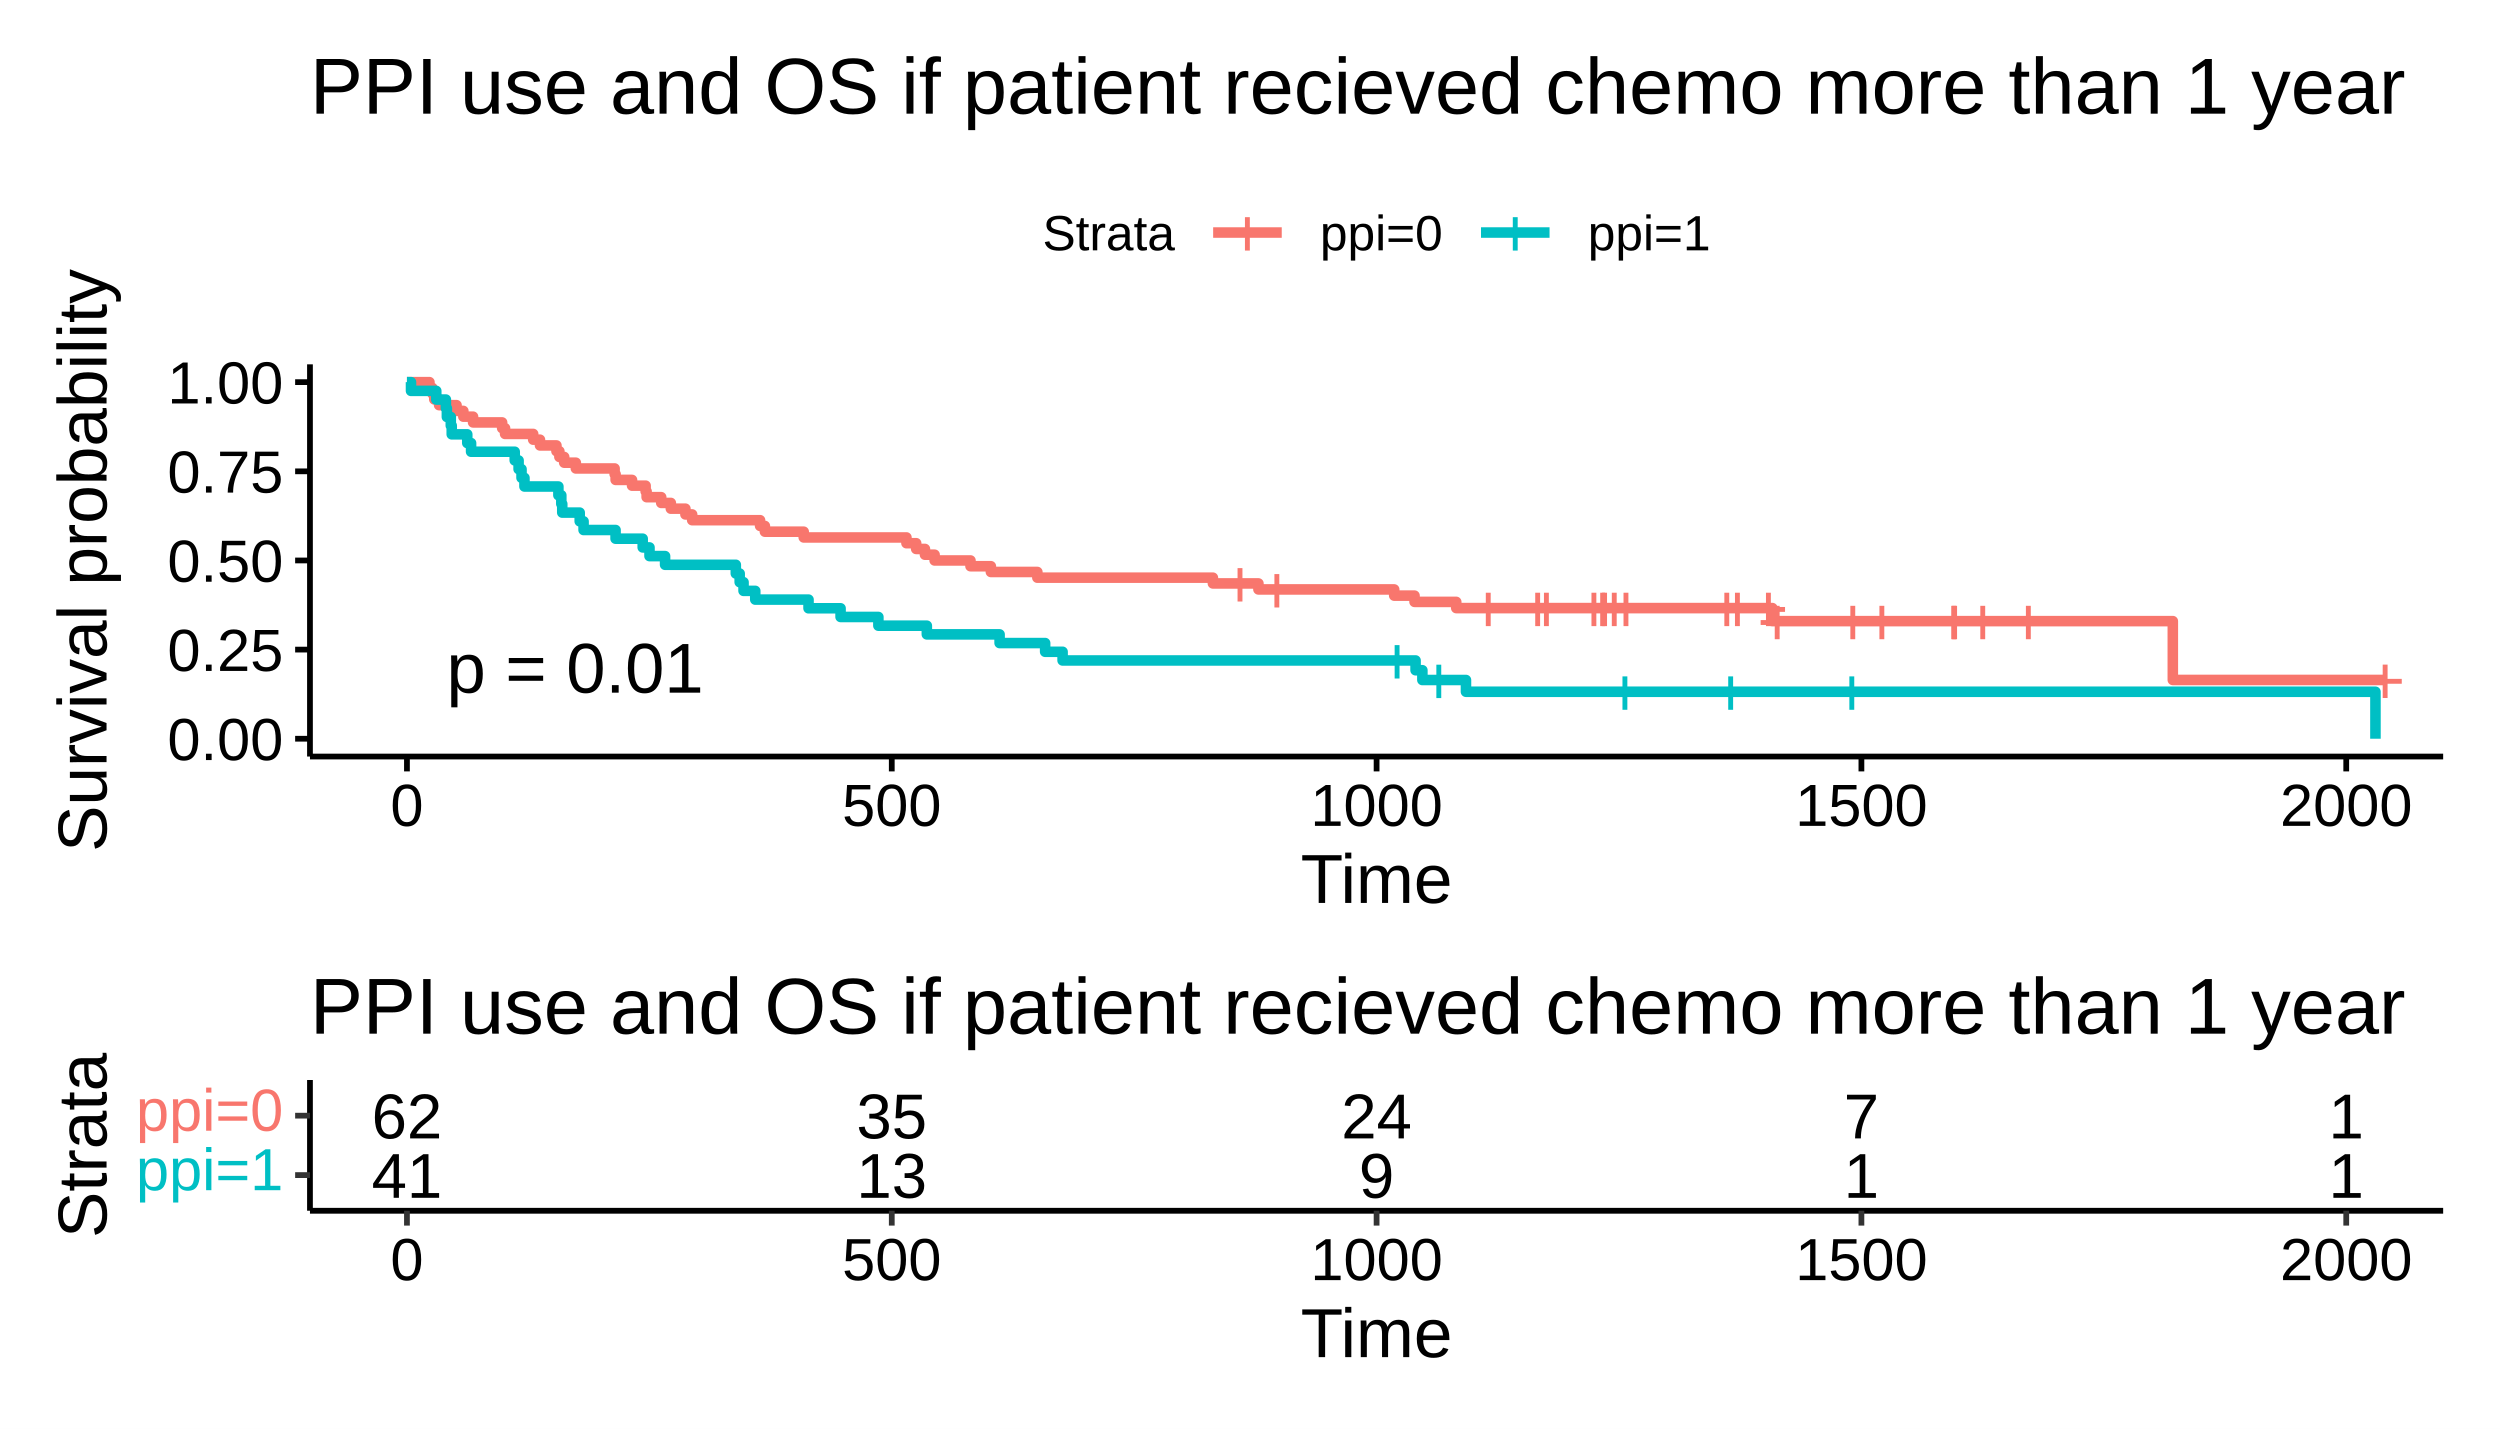
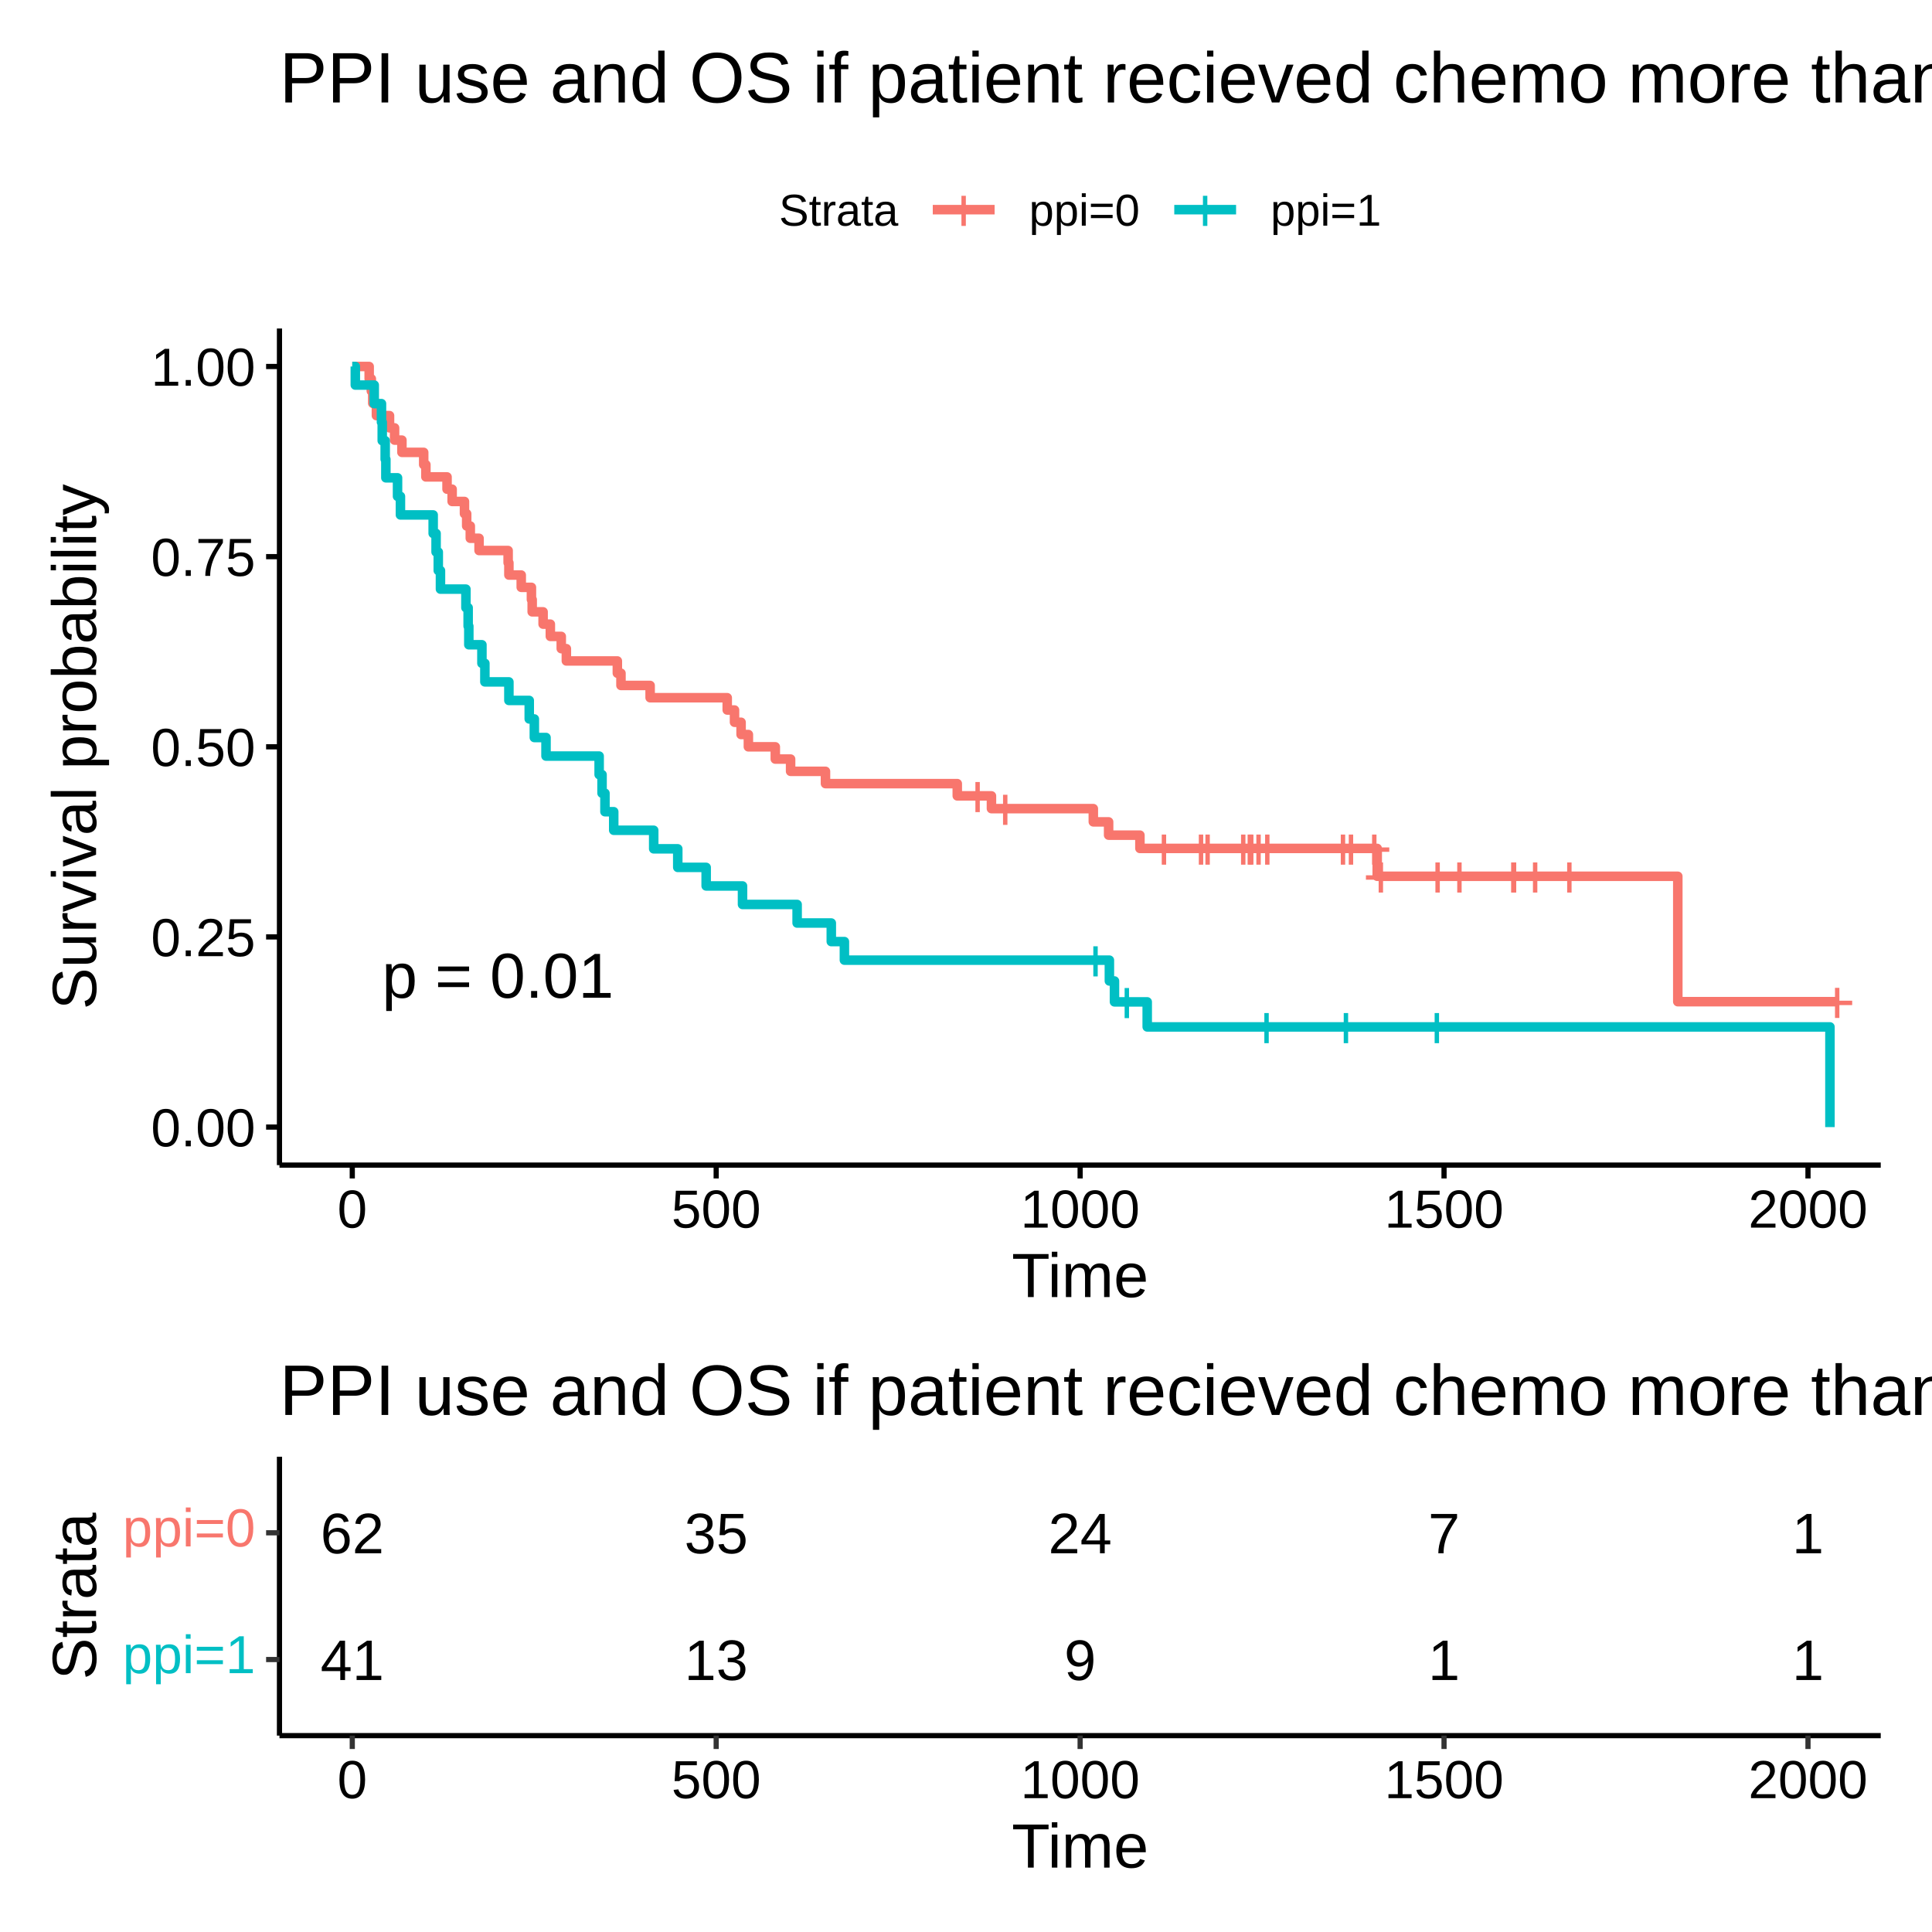
- <svg xmlns="http://www.w3.org/2000/svg" class="svglite" width="504.00pt" height="288.00pt" viewBox="0 0 504.00 288.00">
+ <svg xmlns="http://www.w3.org/2000/svg" class="svglite" width="432.00pt" height="432.00pt" viewBox="0 0 432.00 432.00">
  <defs>
    <style type="text/css">
    .svglite line, .svglite polyline, .svglite polygon, .svglite path, .svglite rect, .svglite circle {
      fill: none;
      stroke: #000000;
      stroke-linecap: round;
      stroke-linejoin: round;
      stroke-miterlimit: 10.00;
    }
    .svglite text {
      white-space: pre;
    }
  </style>
  </defs>
  <rect width="100%" height="100%" style="stroke: none; fill: #FFFFFF;" />
  <defs>
-     <clipPath id="cpMC4wMHw1MDQuMDB8MC4wMHwyODguMDA=">
-       <rect x="0.00" y="0.00" width="504.00" height="288.00" />
+     <clipPath id="cpMC4wMHw0MzIuMDB8MC4wMHw0MzIuMDA=">
+       <rect x="0.00" y="0.00" width="432.00" height="432.00" />
    </clipPath>
  </defs>
-   <g clip-path="url(#cpMC4wMHw1MDQuMDB8MC4wMHwyODguMDA=)">
-     <rect x="0.00" y="0.00" width="504.00" height="288.00" style="stroke-width: 1.07; stroke: #FFFFFF; fill: #FFFFFF;" />
+   <g clip-path="url(#cpMC4wMHw0MzIuMDB8MC4wMHw0MzIuMDA=)">
+     <rect x="0" y="-0" width="432.00" height="432.00" style="stroke-width: 1.07; stroke: #FFFFFF; fill: #FFFFFF;" />
  </g>
  <defs>
-     <clipPath id="cpNjIuNDl8NDkyLjU0fDczLjQ1fDI0NC4wOQ==">
-       <rect x="62.49" y="73.45" width="430.05" height="170.64" />
+     <clipPath id="cpNjIuNDl8NDIwLjU0fDczLjQ1fDM4OC4wOQ==">
+       <rect x="62.49" y="73.45" width="358.05" height="314.64" />
    </clipPath>
  </defs>
-   <g clip-path="url(#cpNjIuNDl8NDkyLjU0fDczLjQ1fDI0NC4wOQ==)">
+   <g clip-path="url(#cpNjIuNDl8NDIwLjU0fDczLjQ1fDM4OC4wOQ==)">
</g>
-   <g clip-path="url(#cpMC4wMHw1MDQuMDB8MC4wMHwyODguMDA=)">
+   <g clip-path="url(#cpMC4wMHw0MzIuMDB8MC4wMHw0MzIuMDA=)">
</g>
  <defs>
-     <clipPath id="cpNS40OHw0OTguNTJ8NS40OHwxOTAuOTU=">
-       <rect x="5.48" y="5.48" width="493.04" height="185.47" />
+     <clipPath id="cpNS40OHw0MjYuNTJ8NS40OHwyOTguOTU=">
+       <rect x="5.48" y="5.48" width="421.04" height="293.47" />
    </clipPath>
  </defs>
-   <g clip-path="url(#cpNS40OHw0OTguNTJ8NS40OHwxOTAuOTU=)">
-     <rect x="5.48" y="5.48" width="493.04" height="185.47" style="stroke-width: 1.16; stroke: #FFFFFF; fill: #FFFFFF;" />
+   <g clip-path="url(#cpNS40OHw0MjYuNTJ8NS40OHwyOTguOTU=)">
+     <rect x="5.48" y="5.48" width="421.04" height="293.47" style="stroke-width: 1.16; stroke: #FFFFFF; fill: #FFFFFF;" />
  </g>
-   <g clip-path="url(#cpMC4wMHw1MDQuMDB8MC4wMHwyODguMDA=)">
+   <g clip-path="url(#cpMC4wMHw0MzIuMDB8MC4wMHw0MzIuMDA=)">
</g>
  <defs>
-     <clipPath id="cpNS40OHw0OTguNTJ8MTkwLjk1fDI4Mi41Mg==">
-       <rect x="5.48" y="190.95" width="493.04" height="91.57" />
+     <clipPath id="cpNS40OHw0MjYuNTJ8Mjk4Ljk1fDQyNi41Mg==">
+       <rect x="5.48" y="298.95" width="421.04" height="127.57" />
    </clipPath>
  </defs>
-   <g clip-path="url(#cpNS40OHw0OTguNTJ8MTkwLjk1fDI4Mi41Mg==)">
-     <rect x="5.48" y="190.95" width="493.04" height="91.57" style="stroke-width: 1.16; stroke: #FFFFFF; fill: #FFFFFF;" />
+   <g clip-path="url(#cpNS40OHw0MjYuNTJ8Mjk4Ljk1fDQyNi41Mg==)">
+     <rect x="5.48" y="298.95" width="421.04" height="127.57" style="stroke-width: 1.16; stroke: #FFFFFF; fill: #FFFFFF;" />
  </g>
-   <g clip-path="url(#cpMC4wMHw1MDQuMDB8MC4wMHwyODguMDA=)">
+   <g clip-path="url(#cpMC4wMHw0MzIuMDB8MC4wMHw0MzIuMDA=)">
</g>
  <defs>
-     <clipPath id="cpNjIuNDl8NDkyLjU0fDczLjQ1fDE1Mi41Mg==">
-       <rect x="62.49" y="73.45" width="430.05" height="79.07" />
+     <clipPath id="cpNjIuNDl8NDIwLjU0fDczLjQ1fDI2MC41Mg==">
+       <rect x="62.49" y="73.45" width="358.05" height="187.07" />
    </clipPath>
  </defs>
-   <g clip-path="url(#cpNjIuNDl8NDkyLjU0fDczLjQ1fDE1Mi41Mg==)">
-     <rect x="62.49" y="73.45" width="430.05" height="79.07" style="stroke-width: 1.16; stroke: none; fill: #FFFFFF;" />
-     <polyline points="82.04,77.04 86.58,77.04 86.58,78.20 87.16,78.20 87.16,79.36 87.55,79.36 87.55,80.52 88.52,80.52 88.52,81.68 92.04,81.68 92.04,82.84 93.41,82.84 93.41,84.00 95.37,84.00 95.37,85.16 101.23,85.16 101.23,86.32 101.82,86.32 101.82,87.48 107.49,87.48 107.49,88.64 108.86,88.64 108.86,89.80 112.18,89.80 112.18,90.96 112.77,90.96 112.77,92.12 113.74,92.12 113.74,93.28 116.09,93.28 116.09,94.44 123.91,94.44 123.91,95.59 124.11,95.59 124.11,96.75 127.42,96.75 127.42,97.91 130.16,97.91 130.16,99.07 130.36,99.07 130.36,100.23 133.30,100.23 133.30,101.39 135.24,101.39 135.24,102.55 138.18,102.55 138.18,103.71 139.54,103.71 139.54,104.87 153.23,104.87 153.23,106.03 154.20,106.03 154.20,107.19 162.03,107.19 162.03,108.35 182.74,108.35 182.74,109.51 184.70,109.51 184.70,110.67 186.47,110.67 186.47,111.83 188.42,111.83 188.42,112.99 195.65,112.99 195.65,114.15 199.76,114.15 199.76,115.31 209.13,115.31 209.13,116.46 244.52,116.46 244.52,117.62 249.99,117.62 249.99,117.62 253.70,117.62 253.70,118.83 257.42,118.83 257.42,118.83 281.07,118.83 281.07,120.08 285.17,120.08 285.17,121.34 293.58,121.34 293.58,122.59 300.04,122.59 300.04,122.59 310.00,122.59 310.00,122.59 311.76,122.59 311.76,122.59 321.34,122.59 321.34,122.59 323.10,122.59 323.10,122.59 323.49,122.59 323.49,122.59 325.44,122.59 325.44,122.59 327.80,122.59 327.80,122.59 348.13,122.59 348.13,122.59 350.27,122.59 350.27,122.59 356.52,122.59 356.52,122.59 357.31,122.59 357.31,125.22 358.29,125.22 358.29,125.22 373.53,125.22 373.53,125.22 379.39,125.22 379.39,125.22 393.87,125.22 393.87,125.22 394.06,125.22 394.06,125.22 399.73,125.22 399.73,125.22 408.92,125.22 408.92,125.22 438.04,125.22 438.04,137.08 480.85,137.08 480.85,137.08 " style="stroke-width: 2.13; stroke: #F8766D; stroke-linecap: butt;" />
-     <polyline points="82.04,77.04 82.86,77.04 82.86,78.80 87.95,78.80 87.95,80.55 89.89,80.55 89.89,82.30 90.09,82.30 90.09,84.06 90.88,84.06 90.88,85.81 91.07,85.81 91.07,87.56 94.20,87.56 94.20,89.32 94.97,89.32 94.97,91.07 103.77,91.07 103.77,92.82 104.55,92.82 104.55,94.58 105.14,94.58 105.14,96.33 105.73,96.33 105.73,98.08 112.57,98.08 112.57,99.84 113.16,99.84 113.16,101.59 113.35,101.59 113.35,103.34 116.87,103.34 116.87,105.10 117.65,105.10 117.65,106.85 124.10,106.85 124.10,108.60 129.57,108.60 129.57,110.36 130.94,110.36 130.94,112.11 134.08,112.11 134.08,113.86 148.34,113.86 148.34,115.62 149.12,115.62 149.12,117.37 149.90,117.37 149.90,119.12 152.26,119.12 152.26,120.88 163.00,120.88 163.00,122.63 169.46,122.63 169.46,124.38 177.08,124.38 177.08,126.14 186.85,126.14 186.85,127.89 201.52,127.89 201.52,129.64 210.70,129.64 210.70,131.40 214.22,131.40 214.22,133.15 281.66,133.15 281.66,133.15 285.38,133.15 285.38,135.12 286.75,135.12 286.75,137.09 290.07,137.09 290.07,137.09 295.54,137.09 295.54,139.46 327.59,139.46 327.59,139.46 348.91,139.46 348.91,139.46 373.33,139.46 373.33,139.46 478.89,139.46 478.89,148.93 " style="stroke-width: 2.13; stroke: #00BFC4; stroke-linecap: butt;" />
-     <text x="249.99" y="122.47" text-anchor="middle" style="font-size: 13.75px;fill: #F8766D; font-family: &quot;Arial&quot;;" textLength="8.02px" lengthAdjust="spacingAndGlyphs">+</text>
-     <text x="257.42" y="123.67" text-anchor="middle" style="font-size: 13.75px;fill: #F8766D; font-family: &quot;Arial&quot;;" textLength="8.02px" lengthAdjust="spacingAndGlyphs">+</text>
-     <text x="300.04" y="127.43" text-anchor="middle" style="font-size: 13.75px;fill: #F8766D; font-family: &quot;Arial&quot;;" textLength="8.02px" lengthAdjust="spacingAndGlyphs">+</text>
-     <text x="310.00" y="127.43" text-anchor="middle" style="font-size: 13.75px;fill: #F8766D; font-family: &quot;Arial&quot;;" textLength="8.02px" lengthAdjust="spacingAndGlyphs">+</text>
-     <text x="311.76" y="127.43" text-anchor="middle" style="font-size: 13.75px;fill: #F8766D; font-family: &quot;Arial&quot;;" textLength="8.02px" lengthAdjust="spacingAndGlyphs">+</text>
-     <text x="321.34" y="127.43" text-anchor="middle" style="font-size: 13.75px;fill: #F8766D; font-family: &quot;Arial&quot;;" textLength="8.02px" lengthAdjust="spacingAndGlyphs">+</text>
-     <text x="323.10" y="127.43" text-anchor="middle" style="font-size: 13.75px;fill: #F8766D; font-family: &quot;Arial&quot;;" textLength="8.02px" lengthAdjust="spacingAndGlyphs">+</text>
-     <text x="323.49" y="127.43" text-anchor="middle" style="font-size: 13.75px;fill: #F8766D; font-family: &quot;Arial&quot;;" textLength="8.02px" lengthAdjust="spacingAndGlyphs">+</text>
-     <text x="325.44" y="127.43" text-anchor="middle" style="font-size: 13.75px;fill: #F8766D; font-family: &quot;Arial&quot;;" textLength="8.02px" lengthAdjust="spacingAndGlyphs">+</text>
-     <text x="327.80" y="127.43" text-anchor="middle" style="font-size: 13.75px;fill: #F8766D; font-family: &quot;Arial&quot;;" textLength="8.02px" lengthAdjust="spacingAndGlyphs">+</text>
-     <text x="348.13" y="127.43" text-anchor="middle" style="font-size: 13.75px;fill: #F8766D; font-family: &quot;Arial&quot;;" textLength="8.02px" lengthAdjust="spacingAndGlyphs">+</text>
-     <text x="350.27" y="127.43" text-anchor="middle" style="font-size: 13.75px;fill: #F8766D; font-family: &quot;Arial&quot;;" textLength="8.02px" lengthAdjust="spacingAndGlyphs">+</text>
-     <text x="356.52" y="127.43" text-anchor="middle" style="font-size: 13.75px;fill: #F8766D; font-family: &quot;Arial&quot;;" textLength="8.02px" lengthAdjust="spacingAndGlyphs">+</text>
-     <text x="358.29" y="130.07" text-anchor="middle" style="font-size: 13.75px;fill: #F8766D; font-family: &quot;Arial&quot;;" textLength="8.02px" lengthAdjust="spacingAndGlyphs">+</text>
-     <text x="373.53" y="130.07" text-anchor="middle" style="font-size: 13.75px;fill: #F8766D; font-family: &quot;Arial&quot;;" textLength="8.02px" lengthAdjust="spacingAndGlyphs">+</text>
-     <text x="379.39" y="130.07" text-anchor="middle" style="font-size: 13.75px;fill: #F8766D; font-family: &quot;Arial&quot;;" textLength="8.02px" lengthAdjust="spacingAndGlyphs">+</text>
-     <text x="393.87" y="130.07" text-anchor="middle" style="font-size: 13.75px;fill: #F8766D; font-family: &quot;Arial&quot;;" textLength="8.02px" lengthAdjust="spacingAndGlyphs">+</text>
-     <text x="394.06" y="130.07" text-anchor="middle" style="font-size: 13.75px;fill: #F8766D; font-family: &quot;Arial&quot;;" textLength="8.02px" lengthAdjust="spacingAndGlyphs">+</text>
-     <text x="399.73" y="130.07" text-anchor="middle" style="font-size: 13.75px;fill: #F8766D; font-family: &quot;Arial&quot;;" textLength="8.02px" lengthAdjust="spacingAndGlyphs">+</text>
-     <text x="408.92" y="130.07" text-anchor="middle" style="font-size: 13.75px;fill: #F8766D; font-family: &quot;Arial&quot;;" textLength="8.02px" lengthAdjust="spacingAndGlyphs">+</text>
-     <text x="480.85" y="141.92" text-anchor="middle" style="font-size: 13.75px;fill: #F8766D; font-family: &quot;Arial&quot;;" textLength="8.02px" lengthAdjust="spacingAndGlyphs">+</text>
-     <text x="281.66" y="137.99" text-anchor="middle" style="font-size: 13.75px;fill: #00BFC4; font-family: &quot;Arial&quot;;" textLength="8.02px" lengthAdjust="spacingAndGlyphs">+</text>
-     <text x="290.07" y="141.94" text-anchor="middle" style="font-size: 13.75px;fill: #00BFC4; font-family: &quot;Arial&quot;;" textLength="8.02px" lengthAdjust="spacingAndGlyphs">+</text>
-     <text x="327.59" y="144.30" text-anchor="middle" style="font-size: 13.75px;fill: #00BFC4; font-family: &quot;Arial&quot;;" textLength="8.02px" lengthAdjust="spacingAndGlyphs">+</text>
-     <text x="348.91" y="144.30" text-anchor="middle" style="font-size: 13.75px;fill: #00BFC4; font-family: &quot;Arial&quot;;" textLength="8.02px" lengthAdjust="spacingAndGlyphs">+</text>
-     <text x="373.33" y="144.30" text-anchor="middle" style="font-size: 13.75px;fill: #00BFC4; font-family: &quot;Arial&quot;;" textLength="8.02px" lengthAdjust="spacingAndGlyphs">+</text>
-     <text x="90.02" y="139.64" style="font-size: 14.23px; font-family: &quot;Arial&quot;;" textLength="51.78px" lengthAdjust="spacingAndGlyphs">p = 0.01</text>
+   <g clip-path="url(#cpNjIuNDl8NDIwLjU0fDczLjQ1fDI2MC41Mg==)">
+     <rect x="62.49" y="73.45" width="358.05" height="187.07" style="stroke-width: 1.16; stroke: none; fill: #FFFFFF;" />
+     <polyline points="78.77,81.95 82.55,81.95 82.55,84.70 83.03,84.70 83.03,87.44 83.35,87.44 83.35,90.18 84.17,90.18 84.17,92.93 87.10,92.93 87.10,95.67 88.23,95.67 88.23,98.41 89.87,98.41 89.87,101.15 94.74,101.15 94.74,103.90 95.23,103.90 95.23,106.64 99.96,106.64 99.96,109.38 101.10,109.38 101.10,112.13 103.86,112.13 103.86,114.87 104.35,114.87 104.35,117.61 105.16,117.61 105.16,120.36 107.12,120.36 107.12,123.10 113.62,123.10 113.62,125.84 113.79,125.84 113.79,128.58 116.55,128.58 116.55,131.33 118.83,131.33 118.83,134.07 119.00,134.07 119.00,136.81 121.44,136.81 121.44,139.56 123.06,139.56 123.06,142.30 125.50,142.30 125.50,145.04 126.64,145.04 126.64,147.79 138.04,147.79 138.04,150.53 138.85,150.53 138.85,153.27 145.37,153.27 145.37,156.01 162.61,156.01 162.61,158.76 164.24,158.76 164.24,161.50 165.71,161.50 165.71,164.24 167.34,164.24 167.34,166.99 173.36,166.99 173.36,169.73 176.78,169.73 176.78,172.47 184.58,172.47 184.58,175.22 214.05,175.22 214.05,177.96 218.60,177.96 218.60,177.96 221.69,177.96 221.69,180.81 224.78,180.81 224.78,180.81 244.47,180.81 244.47,183.77 247.89,183.77 247.89,186.74 254.89,186.74 254.89,189.71 260.27,189.71 260.27,189.71 268.56,189.71 268.56,189.71 270.03,189.71 270.03,189.71 278.00,189.71 278.00,189.71 279.47,189.71 279.47,189.71 279.79,189.71 279.79,189.71 281.42,189.71 281.42,189.71 283.38,189.71 283.38,189.71 300.30,189.71 300.30,189.71 302.09,189.71 302.09,189.71 307.30,189.71 307.30,189.71 307.95,189.71 307.95,195.94 308.77,195.94 308.77,195.94 321.46,195.94 321.46,195.94 326.34,195.94 326.34,195.94 338.39,195.94 338.39,195.94 338.55,195.94 338.55,195.94 343.27,195.94 343.27,195.94 350.92,195.94 350.92,195.94 375.16,195.94 375.16,223.98 410.81,223.98 410.81,223.98 " style="stroke-width: 2.13; stroke: #F8766D; stroke-linecap: butt;" />
+     <polyline points="78.77,81.95 79.45,81.95 79.45,86.10 83.68,86.10 83.68,90.25 85.30,90.25 85.30,94.40 85.47,94.40 85.47,98.54 86.13,98.54 86.13,102.69 86.28,102.69 86.28,106.84 88.89,106.84 88.89,110.99 89.54,110.99 89.54,115.14 96.86,115.14 96.86,119.28 97.51,119.28 97.51,123.43 98.00,123.43 98.00,127.58 98.49,127.58 98.49,131.73 104.18,131.73 104.18,135.88 104.68,135.88 104.68,140.02 104.83,140.02 104.83,144.17 107.76,144.17 107.76,148.32 108.42,148.32 108.42,152.47 113.79,152.47 113.79,156.62 118.34,156.62 118.34,160.76 119.48,160.76 119.48,164.91 122.09,164.91 122.09,169.06 133.97,169.06 133.97,173.21 134.62,173.21 134.62,177.36 135.27,177.36 135.27,181.50 137.23,181.50 137.23,185.65 146.17,185.65 146.17,189.80 151.55,189.80 151.55,193.95 157.90,193.95 157.90,198.10 166.03,198.10 166.03,202.24 178.24,202.24 178.24,206.39 185.88,206.39 185.88,210.54 188.81,210.54 188.81,214.69 244.97,214.69 244.97,214.69 248.06,214.69 248.06,219.35 249.20,219.35 249.20,224.02 251.97,224.02 251.97,224.02 256.52,224.02 256.52,229.62 283.21,229.62 283.21,229.62 300.96,229.62 300.96,229.62 321.29,229.62 321.29,229.62 409.18,229.62 409.18,252.02 " style="stroke-width: 2.13; stroke: #00BFC4; stroke-linecap: butt;" />
+     <text x="218.60" y="182.80" text-anchor="middle" style="font-size: 13.75px;fill: #F8766D; font-family: &quot;Arial&quot;;" textLength="8.02px" lengthAdjust="spacingAndGlyphs">+</text>
+     <text x="224.78" y="185.65" text-anchor="middle" style="font-size: 13.75px;fill: #F8766D; font-family: &quot;Arial&quot;;" textLength="8.02px" lengthAdjust="spacingAndGlyphs">+</text>
+     <text x="260.27" y="194.55" text-anchor="middle" style="font-size: 13.75px;fill: #F8766D; font-family: &quot;Arial&quot;;" textLength="8.02px" lengthAdjust="spacingAndGlyphs">+</text>
+     <text x="268.56" y="194.55" text-anchor="middle" style="font-size: 13.75px;fill: #F8766D; font-family: &quot;Arial&quot;;" textLength="8.02px" lengthAdjust="spacingAndGlyphs">+</text>
+     <text x="270.03" y="194.55" text-anchor="middle" style="font-size: 13.75px;fill: #F8766D; font-family: &quot;Arial&quot;;" textLength="8.02px" lengthAdjust="spacingAndGlyphs">+</text>
+     <text x="278.00" y="194.55" text-anchor="middle" style="font-size: 13.75px;fill: #F8766D; font-family: &quot;Arial&quot;;" textLength="8.02px" lengthAdjust="spacingAndGlyphs">+</text>
+     <text x="279.47" y="194.55" text-anchor="middle" style="font-size: 13.75px;fill: #F8766D; font-family: &quot;Arial&quot;;" textLength="8.02px" lengthAdjust="spacingAndGlyphs">+</text>
+     <text x="279.79" y="194.55" text-anchor="middle" style="font-size: 13.75px;fill: #F8766D; font-family: &quot;Arial&quot;;" textLength="8.02px" lengthAdjust="spacingAndGlyphs">+</text>
+     <text x="281.42" y="194.55" text-anchor="middle" style="font-size: 13.75px;fill: #F8766D; font-family: &quot;Arial&quot;;" textLength="8.02px" lengthAdjust="spacingAndGlyphs">+</text>
+     <text x="283.38" y="194.55" text-anchor="middle" style="font-size: 13.75px;fill: #F8766D; font-family: &quot;Arial&quot;;" textLength="8.02px" lengthAdjust="spacingAndGlyphs">+</text>
+     <text x="300.30" y="194.55" text-anchor="middle" style="font-size: 13.75px;fill: #F8766D; font-family: &quot;Arial&quot;;" textLength="8.02px" lengthAdjust="spacingAndGlyphs">+</text>
+     <text x="302.09" y="194.55" text-anchor="middle" style="font-size: 13.75px;fill: #F8766D; font-family: &quot;Arial&quot;;" textLength="8.02px" lengthAdjust="spacingAndGlyphs">+</text>
+     <text x="307.30" y="194.55" text-anchor="middle" style="font-size: 13.75px;fill: #F8766D; font-family: &quot;Arial&quot;;" textLength="8.02px" lengthAdjust="spacingAndGlyphs">+</text>
+     <text x="308.77" y="200.78" text-anchor="middle" style="font-size: 13.75px;fill: #F8766D; font-family: &quot;Arial&quot;;" textLength="8.02px" lengthAdjust="spacingAndGlyphs">+</text>
+     <text x="321.46" y="200.78" text-anchor="middle" style="font-size: 13.75px;fill: #F8766D; font-family: &quot;Arial&quot;;" textLength="8.02px" lengthAdjust="spacingAndGlyphs">+</text>
+     <text x="326.34" y="200.78" text-anchor="middle" style="font-size: 13.75px;fill: #F8766D; font-family: &quot;Arial&quot;;" textLength="8.02px" lengthAdjust="spacingAndGlyphs">+</text>
+     <text x="338.39" y="200.78" text-anchor="middle" style="font-size: 13.75px;fill: #F8766D; font-family: &quot;Arial&quot;;" textLength="8.02px" lengthAdjust="spacingAndGlyphs">+</text>
+     <text x="338.55" y="200.78" text-anchor="middle" style="font-size: 13.75px;fill: #F8766D; font-family: &quot;Arial&quot;;" textLength="8.02px" lengthAdjust="spacingAndGlyphs">+</text>
+     <text x="343.27" y="200.78" text-anchor="middle" style="font-size: 13.75px;fill: #F8766D; font-family: &quot;Arial&quot;;" textLength="8.02px" lengthAdjust="spacingAndGlyphs">+</text>
+     <text x="350.92" y="200.78" text-anchor="middle" style="font-size: 13.75px;fill: #F8766D; font-family: &quot;Arial&quot;;" textLength="8.02px" lengthAdjust="spacingAndGlyphs">+</text>
+     <text x="410.81" y="228.82" text-anchor="middle" style="font-size: 13.75px;fill: #F8766D; font-family: &quot;Arial&quot;;" textLength="8.02px" lengthAdjust="spacingAndGlyphs">+</text>
+     <text x="244.97" y="219.53" text-anchor="middle" style="font-size: 13.75px;fill: #00BFC4; font-family: &quot;Arial&quot;;" textLength="8.02px" lengthAdjust="spacingAndGlyphs">+</text>
+     <text x="251.97" y="228.86" text-anchor="middle" style="font-size: 13.75px;fill: #00BFC4; font-family: &quot;Arial&quot;;" textLength="8.02px" lengthAdjust="spacingAndGlyphs">+</text>
+     <text x="283.21" y="234.46" text-anchor="middle" style="font-size: 13.75px;fill: #00BFC4; font-family: &quot;Arial&quot;;" textLength="8.02px" lengthAdjust="spacingAndGlyphs">+</text>
+     <text x="300.96" y="234.46" text-anchor="middle" style="font-size: 13.75px;fill: #00BFC4; font-family: &quot;Arial&quot;;" textLength="8.02px" lengthAdjust="spacingAndGlyphs">+</text>
+     <text x="321.29" y="234.46" text-anchor="middle" style="font-size: 13.75px;fill: #00BFC4; font-family: &quot;Arial&quot;;" textLength="8.02px" lengthAdjust="spacingAndGlyphs">+</text>
+     <text x="85.41" y="223.10" style="font-size: 14.23px; font-family: &quot;Arial&quot;;" textLength="51.78px" lengthAdjust="spacingAndGlyphs">p = 0.01</text>
  </g>
-   <g clip-path="url(#cpMC4wMHw1MDQuMDB8MC4wMHwyODguMDA=)">
-     <polyline points="62.49,152.52 62.49,73.45 " style="stroke-width: 1.16; stroke-linecap: butt;" />
-     <text x="57.11" y="153.23" text-anchor="end" style="font-size: 12.00px; font-family: &quot;Arial&quot;;" textLength="23.36px" lengthAdjust="spacingAndGlyphs">0.00</text>
-     <text x="57.11" y="135.26" text-anchor="end" style="font-size: 12.00px; font-family: &quot;Arial&quot;;" textLength="23.36px" lengthAdjust="spacingAndGlyphs">0.25</text>
-     <text x="57.11" y="117.28" text-anchor="end" style="font-size: 12.00px; font-family: &quot;Arial&quot;;" textLength="23.36px" lengthAdjust="spacingAndGlyphs">0.50</text>
-     <text x="57.11" y="99.31" text-anchor="end" style="font-size: 12.00px; font-family: &quot;Arial&quot;;" textLength="23.36px" lengthAdjust="spacingAndGlyphs">0.75</text>
-     <text x="57.11" y="81.34" text-anchor="end" style="font-size: 12.00px; font-family: &quot;Arial&quot;;" textLength="23.36px" lengthAdjust="spacingAndGlyphs">1.00</text>
-     <polyline points="59.50,148.93 62.49,148.93 " style="stroke-width: 1.16; stroke-linecap: butt;" />
-     <polyline points="59.50,130.96 62.49,130.96 " style="stroke-width: 1.16; stroke-linecap: butt;" />
-     <polyline points="59.50,112.99 62.49,112.99 " style="stroke-width: 1.16; stroke-linecap: butt;" />
-     <polyline points="59.50,95.02 62.49,95.02 " style="stroke-width: 1.16; stroke-linecap: butt;" />
-     <polyline points="59.50,77.04 62.49,77.04 " style="stroke-width: 1.16; stroke-linecap: butt;" />
-     <polyline points="62.49,152.52 492.54,152.52 " style="stroke-width: 1.16; stroke-linecap: butt;" />
-     <polyline points="82.04,155.51 82.04,152.52 " style="stroke-width: 1.16; stroke-linecap: butt;" />
-     <polyline points="179.78,155.51 179.78,152.52 " style="stroke-width: 1.16; stroke-linecap: butt;" />
-     <polyline points="277.52,155.51 277.52,152.52 " style="stroke-width: 1.16; stroke-linecap: butt;" />
-     <polyline points="375.26,155.51 375.26,152.52 " style="stroke-width: 1.16; stroke-linecap: butt;" />
-     <polyline points="473.00,155.51 473.00,152.52 " style="stroke-width: 1.16; stroke-linecap: butt;" />
-     <text x="82.04" y="166.50" text-anchor="middle" style="font-size: 12.00px; font-family: &quot;Arial&quot;;" textLength="6.67px" lengthAdjust="spacingAndGlyphs">0</text>
-     <text x="179.78" y="166.50" text-anchor="middle" style="font-size: 12.00px; font-family: &quot;Arial&quot;;" textLength="20.02px" lengthAdjust="spacingAndGlyphs">500</text>
-     <text x="277.52" y="166.50" text-anchor="middle" style="font-size: 12.00px; font-family: &quot;Arial&quot;;" textLength="26.70px" lengthAdjust="spacingAndGlyphs">1000</text>
-     <text x="375.26" y="166.50" text-anchor="middle" style="font-size: 12.00px; font-family: &quot;Arial&quot;;" textLength="26.70px" lengthAdjust="spacingAndGlyphs">1500</text>
-     <text x="473.00" y="166.50" text-anchor="middle" style="font-size: 12.00px; font-family: &quot;Arial&quot;;" textLength="26.70px" lengthAdjust="spacingAndGlyphs">2000</text>
-     <text x="277.52" y="182.03" text-anchor="middle" style="font-size: 14.00px; font-family: &quot;Arial&quot;;" textLength="30.58px" lengthAdjust="spacingAndGlyphs">Time</text>
-     <text transform="translate(21.48,112.99) rotate(-90)" text-anchor="middle" style="font-size: 14.00px; font-family: &quot;Arial&quot;;" textLength="117.46px" lengthAdjust="spacingAndGlyphs">Survival probability</text>
-     <rect x="204.20" y="32.26" width="146.64" height="29.24" style="stroke-width: 1.16; stroke: none; fill: #FFFFFF;" />
-     <text x="210.18" y="50.46" style="font-size: 10.00px; font-family: &quot;Arial&quot;;" textLength="26.69px" lengthAdjust="spacingAndGlyphs">Strata</text>
-     <rect x="242.84" y="38.24" width="17.28" height="17.28" style="stroke-width: 1.16; stroke: none; fill: #FFFFFF;" />
-     <line x1="244.57" y1="46.88" x2="258.40" y2="46.88" style="stroke-width: 2.13; stroke: #F8766D; stroke-linecap: butt;" />
-     <text x="251.48" y="51.72" text-anchor="middle" style="font-size: 13.75px;fill: #F8766D; font-family: &quot;Arial&quot;;" textLength="8.02px" lengthAdjust="spacingAndGlyphs">+</text>
-     <rect x="296.84" y="38.24" width="17.28" height="17.28" style="stroke-width: 1.16; stroke: none; fill: #FFFFFF;" />
-     <line x1="298.57" y1="46.88" x2="312.39" y2="46.88" style="stroke-width: 2.13; stroke: #00BFC4; stroke-linecap: butt;" />
-     <text x="305.48" y="51.72" text-anchor="middle" style="font-size: 13.75px;fill: #00BFC4; font-family: &quot;Arial&quot;;" textLength="8.02px" lengthAdjust="spacingAndGlyphs">+</text>
-     <text x="266.10" y="50.46" style="font-size: 10.00px; font-family: &quot;Arial&quot;;" textLength="24.76px" lengthAdjust="spacingAndGlyphs">ppi=0</text>
-     <text x="320.10" y="50.46" style="font-size: 10.00px; font-family: &quot;Arial&quot;;" textLength="24.76px" lengthAdjust="spacingAndGlyphs">ppi=1</text>
+   <g clip-path="url(#cpMC4wMHw0MzIuMDB8MC4wMHw0MzIuMDA=)">
+     <polyline points="62.49,260.52 62.49,73.45 " style="stroke-width: 1.16; stroke-linecap: butt;" />
+     <text x="57.11" y="256.32" text-anchor="end" style="font-size: 12.00px; font-family: &quot;Arial&quot;;" textLength="23.36px" lengthAdjust="spacingAndGlyphs">0.00</text>
+     <text x="57.11" y="213.80" text-anchor="end" style="font-size: 12.00px; font-family: &quot;Arial&quot;;" textLength="23.36px" lengthAdjust="spacingAndGlyphs">0.25</text>
+     <text x="57.11" y="171.28" text-anchor="end" style="font-size: 12.00px; font-family: &quot;Arial&quot;;" textLength="23.36px" lengthAdjust="spacingAndGlyphs">0.50</text>
+     <text x="57.11" y="128.77" text-anchor="end" style="font-size: 12.00px; font-family: &quot;Arial&quot;;" textLength="23.36px" lengthAdjust="spacingAndGlyphs">0.75</text>
+     <text x="57.11" y="86.25" text-anchor="end" style="font-size: 12.00px; font-family: &quot;Arial&quot;;" textLength="23.36px" lengthAdjust="spacingAndGlyphs">1.00</text>
+     <polyline points="59.50,252.02 62.49,252.02 " style="stroke-width: 1.16; stroke-linecap: butt;" />
+     <polyline points="59.50,209.50 62.49,209.50 " style="stroke-width: 1.16; stroke-linecap: butt;" />
+     <polyline points="59.50,166.99 62.49,166.99 " style="stroke-width: 1.16; stroke-linecap: butt;" />
+     <polyline points="59.50,124.47 62.49,124.47 " style="stroke-width: 1.16; stroke-linecap: butt;" />
+     <polyline points="59.50,81.95 62.49,81.95 " style="stroke-width: 1.16; stroke-linecap: butt;" />
+     <polyline points="62.49,260.52 420.54,260.52 " style="stroke-width: 1.16; stroke-linecap: butt;" />
+     <polyline points="78.77,263.51 78.77,260.52 " style="stroke-width: 1.16; stroke-linecap: butt;" />
+     <polyline points="160.14,263.51 160.14,260.52 " style="stroke-width: 1.16; stroke-linecap: butt;" />
+     <polyline points="241.52,263.51 241.52,260.52 " style="stroke-width: 1.16; stroke-linecap: butt;" />
+     <polyline points="322.89,263.51 322.89,260.52 " style="stroke-width: 1.16; stroke-linecap: butt;" />
+     <polyline points="404.27,263.51 404.27,260.52 " style="stroke-width: 1.16; stroke-linecap: butt;" />
+     <text x="78.77" y="274.50" text-anchor="middle" style="font-size: 12.00px; font-family: &quot;Arial&quot;;" textLength="6.67px" lengthAdjust="spacingAndGlyphs">0</text>
+     <text x="160.14" y="274.50" text-anchor="middle" style="font-size: 12.00px; font-family: &quot;Arial&quot;;" textLength="20.02px" lengthAdjust="spacingAndGlyphs">500</text>
+     <text x="241.52" y="274.50" text-anchor="middle" style="font-size: 12.00px; font-family: &quot;Arial&quot;;" textLength="26.70px" lengthAdjust="spacingAndGlyphs">1000</text>
+     <text x="322.89" y="274.50" text-anchor="middle" style="font-size: 12.00px; font-family: &quot;Arial&quot;;" textLength="26.70px" lengthAdjust="spacingAndGlyphs">1500</text>
+     <text x="404.27" y="274.50" text-anchor="middle" style="font-size: 12.00px; font-family: &quot;Arial&quot;;" textLength="26.70px" lengthAdjust="spacingAndGlyphs">2000</text>
+     <text x="241.52" y="290.03" text-anchor="middle" style="font-size: 14.00px; font-family: &quot;Arial&quot;;" textLength="30.58px" lengthAdjust="spacingAndGlyphs">Time</text>
+     <text transform="translate(21.48,166.99) rotate(-90)" text-anchor="middle" style="font-size: 14.00px; font-family: &quot;Arial&quot;;" textLength="117.46px" lengthAdjust="spacingAndGlyphs">Survival probability</text>
+     <rect x="168.20" y="32.26" width="146.64" height="29.24" style="stroke-width: 1.16; stroke: none; fill: #FFFFFF;" />
+     <text x="174.18" y="50.46" style="font-size: 10.00px; font-family: &quot;Arial&quot;;" textLength="26.69px" lengthAdjust="spacingAndGlyphs">Strata</text>
+     <rect x="206.84" y="38.24" width="17.28" height="17.28" style="stroke-width: 1.16; stroke: none; fill: #FFFFFF;" />
+     <line x1="208.57" y1="46.88" x2="222.40" y2="46.88" style="stroke-width: 2.13; stroke: #F8766D; stroke-linecap: butt;" />
+     <text x="215.48" y="51.72" text-anchor="middle" style="font-size: 13.75px;fill: #F8766D; font-family: &quot;Arial&quot;;" textLength="8.02px" lengthAdjust="spacingAndGlyphs">+</text>
+     <rect x="260.84" y="38.24" width="17.28" height="17.28" style="stroke-width: 1.16; stroke: none; fill: #FFFFFF;" />
+     <line x1="262.57" y1="46.88" x2="276.39" y2="46.88" style="stroke-width: 2.13; stroke: #00BFC4; stroke-linecap: butt;" />
+     <text x="269.48" y="51.72" text-anchor="middle" style="font-size: 13.75px;fill: #00BFC4; font-family: &quot;Arial&quot;;" textLength="8.02px" lengthAdjust="spacingAndGlyphs">+</text>
+     <text x="230.10" y="50.46" style="font-size: 10.00px; font-family: &quot;Arial&quot;;" textLength="24.76px" lengthAdjust="spacingAndGlyphs">ppi=0</text>
+     <text x="284.10" y="50.46" style="font-size: 10.00px; font-family: &quot;Arial&quot;;" textLength="24.76px" lengthAdjust="spacingAndGlyphs">ppi=1</text>
    <text x="62.49" y="22.91" style="font-size: 16.00px; font-family: &quot;Arial&quot;;" textLength="422.42px" lengthAdjust="spacingAndGlyphs">PPI use and OS if patient recieved chemo more than 1 year</text>
  </g>
  <defs>
-     <clipPath id="cpNjIuNDl8NDkyLjU0fDIxNy43M3wyNDQuMDk=">
-       <rect x="62.49" y="217.73" width="430.05" height="26.36" />
+     <clipPath id="cpNjIuNDl8NDIwLjU0fDMyNS43M3wzODguMDk=">
+       <rect x="62.49" y="325.73" width="358.05" height="62.36" />
    </clipPath>
  </defs>
-   <g clip-path="url(#cpNjIuNDl8NDkyLjU0fDIxNy43M3wyNDQuMDk=)">
-     <rect x="62.49" y="217.73" width="430.05" height="26.36" style="stroke-width: 1.16; stroke: none; fill: #FFFFFF;" />
-     <text x="82.04" y="229.50" text-anchor="middle" style="font-size: 12.80px; font-family: &quot;Arial&quot;;" textLength="14.23px" lengthAdjust="spacingAndGlyphs">62</text>
-     <text x="179.78" y="229.50" text-anchor="middle" style="font-size: 12.80px; font-family: &quot;Arial&quot;;" textLength="14.23px" lengthAdjust="spacingAndGlyphs">35</text>
-     <text x="277.52" y="229.50" text-anchor="middle" style="font-size: 12.80px; font-family: &quot;Arial&quot;;" textLength="14.23px" lengthAdjust="spacingAndGlyphs">24</text>
-     <text x="375.26" y="229.50" text-anchor="middle" style="font-size: 12.80px; font-family: &quot;Arial&quot;;" textLength="7.11px" lengthAdjust="spacingAndGlyphs">7</text>
-     <text x="473.00" y="229.50" text-anchor="middle" style="font-size: 12.80px; font-family: &quot;Arial&quot;;" textLength="7.11px" lengthAdjust="spacingAndGlyphs">1</text>
-     <text x="82.04" y="241.48" text-anchor="middle" style="font-size: 12.80px; font-family: &quot;Arial&quot;;" textLength="14.23px" lengthAdjust="spacingAndGlyphs">41</text>
-     <text x="179.78" y="241.48" text-anchor="middle" style="font-size: 12.80px; font-family: &quot;Arial&quot;;" textLength="14.23px" lengthAdjust="spacingAndGlyphs">13</text>
-     <text x="277.52" y="241.48" text-anchor="middle" style="font-size: 12.80px; font-family: &quot;Arial&quot;;" textLength="7.11px" lengthAdjust="spacingAndGlyphs">9</text>
-     <text x="375.26" y="241.48" text-anchor="middle" style="font-size: 12.80px; font-family: &quot;Arial&quot;;" textLength="7.11px" lengthAdjust="spacingAndGlyphs">1</text>
-     <text x="473.00" y="241.48" text-anchor="middle" style="font-size: 12.80px; font-family: &quot;Arial&quot;;" textLength="7.11px" lengthAdjust="spacingAndGlyphs">1</text>
+   <g clip-path="url(#cpNjIuNDl8NDIwLjU0fDMyNS43M3wzODguMDk=)">
+     <rect x="62.49" y="325.73" width="358.05" height="62.36" style="stroke-width: 1.16; stroke: none; fill: #FFFFFF;" />
+     <text x="78.77" y="347.32" text-anchor="middle" style="font-size: 12.80px; font-family: &quot;Arial&quot;;" textLength="14.23px" lengthAdjust="spacingAndGlyphs">62</text>
+     <text x="160.14" y="347.32" text-anchor="middle" style="font-size: 12.80px; font-family: &quot;Arial&quot;;" textLength="14.23px" lengthAdjust="spacingAndGlyphs">35</text>
+     <text x="241.52" y="347.32" text-anchor="middle" style="font-size: 12.80px; font-family: &quot;Arial&quot;;" textLength="14.23px" lengthAdjust="spacingAndGlyphs">24</text>
+     <text x="322.89" y="347.32" text-anchor="middle" style="font-size: 12.80px; font-family: &quot;Arial&quot;;" textLength="7.11px" lengthAdjust="spacingAndGlyphs">7</text>
+     <text x="404.27" y="347.32" text-anchor="middle" style="font-size: 12.80px; font-family: &quot;Arial&quot;;" textLength="7.11px" lengthAdjust="spacingAndGlyphs">1</text>
+     <text x="78.77" y="375.66" text-anchor="middle" style="font-size: 12.80px; font-family: &quot;Arial&quot;;" textLength="14.23px" lengthAdjust="spacingAndGlyphs">41</text>
+     <text x="160.14" y="375.66" text-anchor="middle" style="font-size: 12.80px; font-family: &quot;Arial&quot;;" textLength="14.23px" lengthAdjust="spacingAndGlyphs">13</text>
+     <text x="241.52" y="375.66" text-anchor="middle" style="font-size: 12.80px; font-family: &quot;Arial&quot;;" textLength="7.11px" lengthAdjust="spacingAndGlyphs">9</text>
+     <text x="322.89" y="375.66" text-anchor="middle" style="font-size: 12.80px; font-family: &quot;Arial&quot;;" textLength="7.11px" lengthAdjust="spacingAndGlyphs">1</text>
+     <text x="404.27" y="375.66" text-anchor="middle" style="font-size: 12.80px; font-family: &quot;Arial&quot;;" textLength="7.11px" lengthAdjust="spacingAndGlyphs">1</text>
  </g>
-   <g clip-path="url(#cpMC4wMHw1MDQuMDB8MC4wMHwyODguMDA=)">
-     <polyline points="62.49,244.09 62.49,217.73 " style="stroke-width: 1.16; stroke-linecap: butt;" />
-     <text x="27.41" y="239.94" style="font-size: 12.00px;fill: #00BFC4; font-family: &quot;Arial&quot;;" textLength="29.70px" lengthAdjust="spacingAndGlyphs">ppi=1</text>
-     <text x="27.41" y="227.96" style="font-size: 12.00px;fill: #F8766D; font-family: &quot;Arial&quot;;" textLength="29.70px" lengthAdjust="spacingAndGlyphs">ppi=0</text>
-     <polyline points="59.50,236.90 62.49,236.90 " style="stroke-width: 1.16; stroke: #333333; stroke-linecap: butt;" />
-     <polyline points="59.50,224.92 62.49,224.92 " style="stroke-width: 1.16; stroke: #333333; stroke-linecap: butt;" />
-     <polyline points="62.49,244.09 492.54,244.09 " style="stroke-width: 1.16; stroke-linecap: butt;" />
-     <polyline points="82.04,247.08 82.04,244.09 " style="stroke-width: 1.16; stroke: #333333; stroke-linecap: butt;" />
-     <polyline points="179.78,247.08 179.78,244.09 " style="stroke-width: 1.16; stroke: #333333; stroke-linecap: butt;" />
-     <polyline points="277.52,247.08 277.52,244.09 " style="stroke-width: 1.16; stroke: #333333; stroke-linecap: butt;" />
-     <polyline points="375.26,247.08 375.26,244.09 " style="stroke-width: 1.16; stroke: #333333; stroke-linecap: butt;" />
-     <polyline points="473.00,247.08 473.00,244.09 " style="stroke-width: 1.16; stroke: #333333; stroke-linecap: butt;" />
-     <text x="82.04" y="258.07" text-anchor="middle" style="font-size: 12.00px; font-family: &quot;Arial&quot;;" textLength="6.67px" lengthAdjust="spacingAndGlyphs">0</text>
-     <text x="179.78" y="258.07" text-anchor="middle" style="font-size: 12.00px; font-family: &quot;Arial&quot;;" textLength="20.02px" lengthAdjust="spacingAndGlyphs">500</text>
-     <text x="277.52" y="258.07" text-anchor="middle" style="font-size: 12.00px; font-family: &quot;Arial&quot;;" textLength="26.70px" lengthAdjust="spacingAndGlyphs">1000</text>
-     <text x="375.26" y="258.07" text-anchor="middle" style="font-size: 12.00px; font-family: &quot;Arial&quot;;" textLength="26.70px" lengthAdjust="spacingAndGlyphs">1500</text>
-     <text x="473.00" y="258.07" text-anchor="middle" style="font-size: 12.00px; font-family: &quot;Arial&quot;;" textLength="26.70px" lengthAdjust="spacingAndGlyphs">2000</text>
-     <text x="277.52" y="273.60" text-anchor="middle" style="font-size: 14.00px; font-family: &quot;Arial&quot;;" textLength="30.58px" lengthAdjust="spacingAndGlyphs">Time</text>
-     <text transform="translate(21.48,230.91) rotate(-90)" text-anchor="middle" style="font-size: 14.00px; font-family: &quot;Arial&quot;;" textLength="37.34px" lengthAdjust="spacingAndGlyphs">Strata</text>
-     <text x="62.49" y="208.39" style="font-size: 16.00px; font-family: &quot;Arial&quot;;" textLength="422.42px" lengthAdjust="spacingAndGlyphs">PPI use and OS if patient recieved chemo more than 1 year</text>
+   <g clip-path="url(#cpMC4wMHw0MzIuMDB8MC4wMHw0MzIuMDA=)">
+     <polyline points="62.49,388.09 62.49,325.73 " style="stroke-width: 1.16; stroke-linecap: butt;" />
+     <text x="27.41" y="374.12" style="font-size: 12.00px;fill: #00BFC4; font-family: &quot;Arial&quot;;" textLength="29.70px" lengthAdjust="spacingAndGlyphs">ppi=1</text>
+     <text x="27.41" y="345.78" style="font-size: 12.00px;fill: #F8766D; font-family: &quot;Arial&quot;;" textLength="29.70px" lengthAdjust="spacingAndGlyphs">ppi=0</text>
+     <polyline points="59.50,371.08 62.49,371.08 " style="stroke-width: 1.16; stroke: #333333; stroke-linecap: butt;" />
+     <polyline points="59.50,342.74 62.49,342.74 " style="stroke-width: 1.16; stroke: #333333; stroke-linecap: butt;" />
+     <polyline points="62.49,388.09 420.54,388.09 " style="stroke-width: 1.16; stroke-linecap: butt;" />
+     <polyline points="78.77,391.08 78.77,388.09 " style="stroke-width: 1.16; stroke: #333333; stroke-linecap: butt;" />
+     <polyline points="160.14,391.08 160.14,388.09 " style="stroke-width: 1.16; stroke: #333333; stroke-linecap: butt;" />
+     <polyline points="241.52,391.08 241.52,388.09 " style="stroke-width: 1.16; stroke: #333333; stroke-linecap: butt;" />
+     <polyline points="322.89,391.08 322.89,388.09 " style="stroke-width: 1.16; stroke: #333333; stroke-linecap: butt;" />
+     <polyline points="404.27,391.08 404.27,388.09 " style="stroke-width: 1.16; stroke: #333333; stroke-linecap: butt;" />
+     <text x="78.77" y="402.07" text-anchor="middle" style="font-size: 12.00px; font-family: &quot;Arial&quot;;" textLength="6.67px" lengthAdjust="spacingAndGlyphs">0</text>
+     <text x="160.14" y="402.07" text-anchor="middle" style="font-size: 12.00px; font-family: &quot;Arial&quot;;" textLength="20.02px" lengthAdjust="spacingAndGlyphs">500</text>
+     <text x="241.52" y="402.07" text-anchor="middle" style="font-size: 12.00px; font-family: &quot;Arial&quot;;" textLength="26.70px" lengthAdjust="spacingAndGlyphs">1000</text>
+     <text x="322.89" y="402.07" text-anchor="middle" style="font-size: 12.00px; font-family: &quot;Arial&quot;;" textLength="26.70px" lengthAdjust="spacingAndGlyphs">1500</text>
+     <text x="404.27" y="402.07" text-anchor="middle" style="font-size: 12.00px; font-family: &quot;Arial&quot;;" textLength="26.70px" lengthAdjust="spacingAndGlyphs">2000</text>
+     <text x="241.52" y="417.60" text-anchor="middle" style="font-size: 14.00px; font-family: &quot;Arial&quot;;" textLength="30.58px" lengthAdjust="spacingAndGlyphs">Time</text>
+     <text transform="translate(21.48,356.91) rotate(-90)" text-anchor="middle" style="font-size: 14.00px; font-family: &quot;Arial&quot;;" textLength="37.34px" lengthAdjust="spacingAndGlyphs">Strata</text>
+     <text x="62.49" y="316.39" style="font-size: 16.00px; font-family: &quot;Arial&quot;;" textLength="422.42px" lengthAdjust="spacingAndGlyphs">PPI use and OS if patient recieved chemo more than 1 year</text>
  </g>
</svg>
